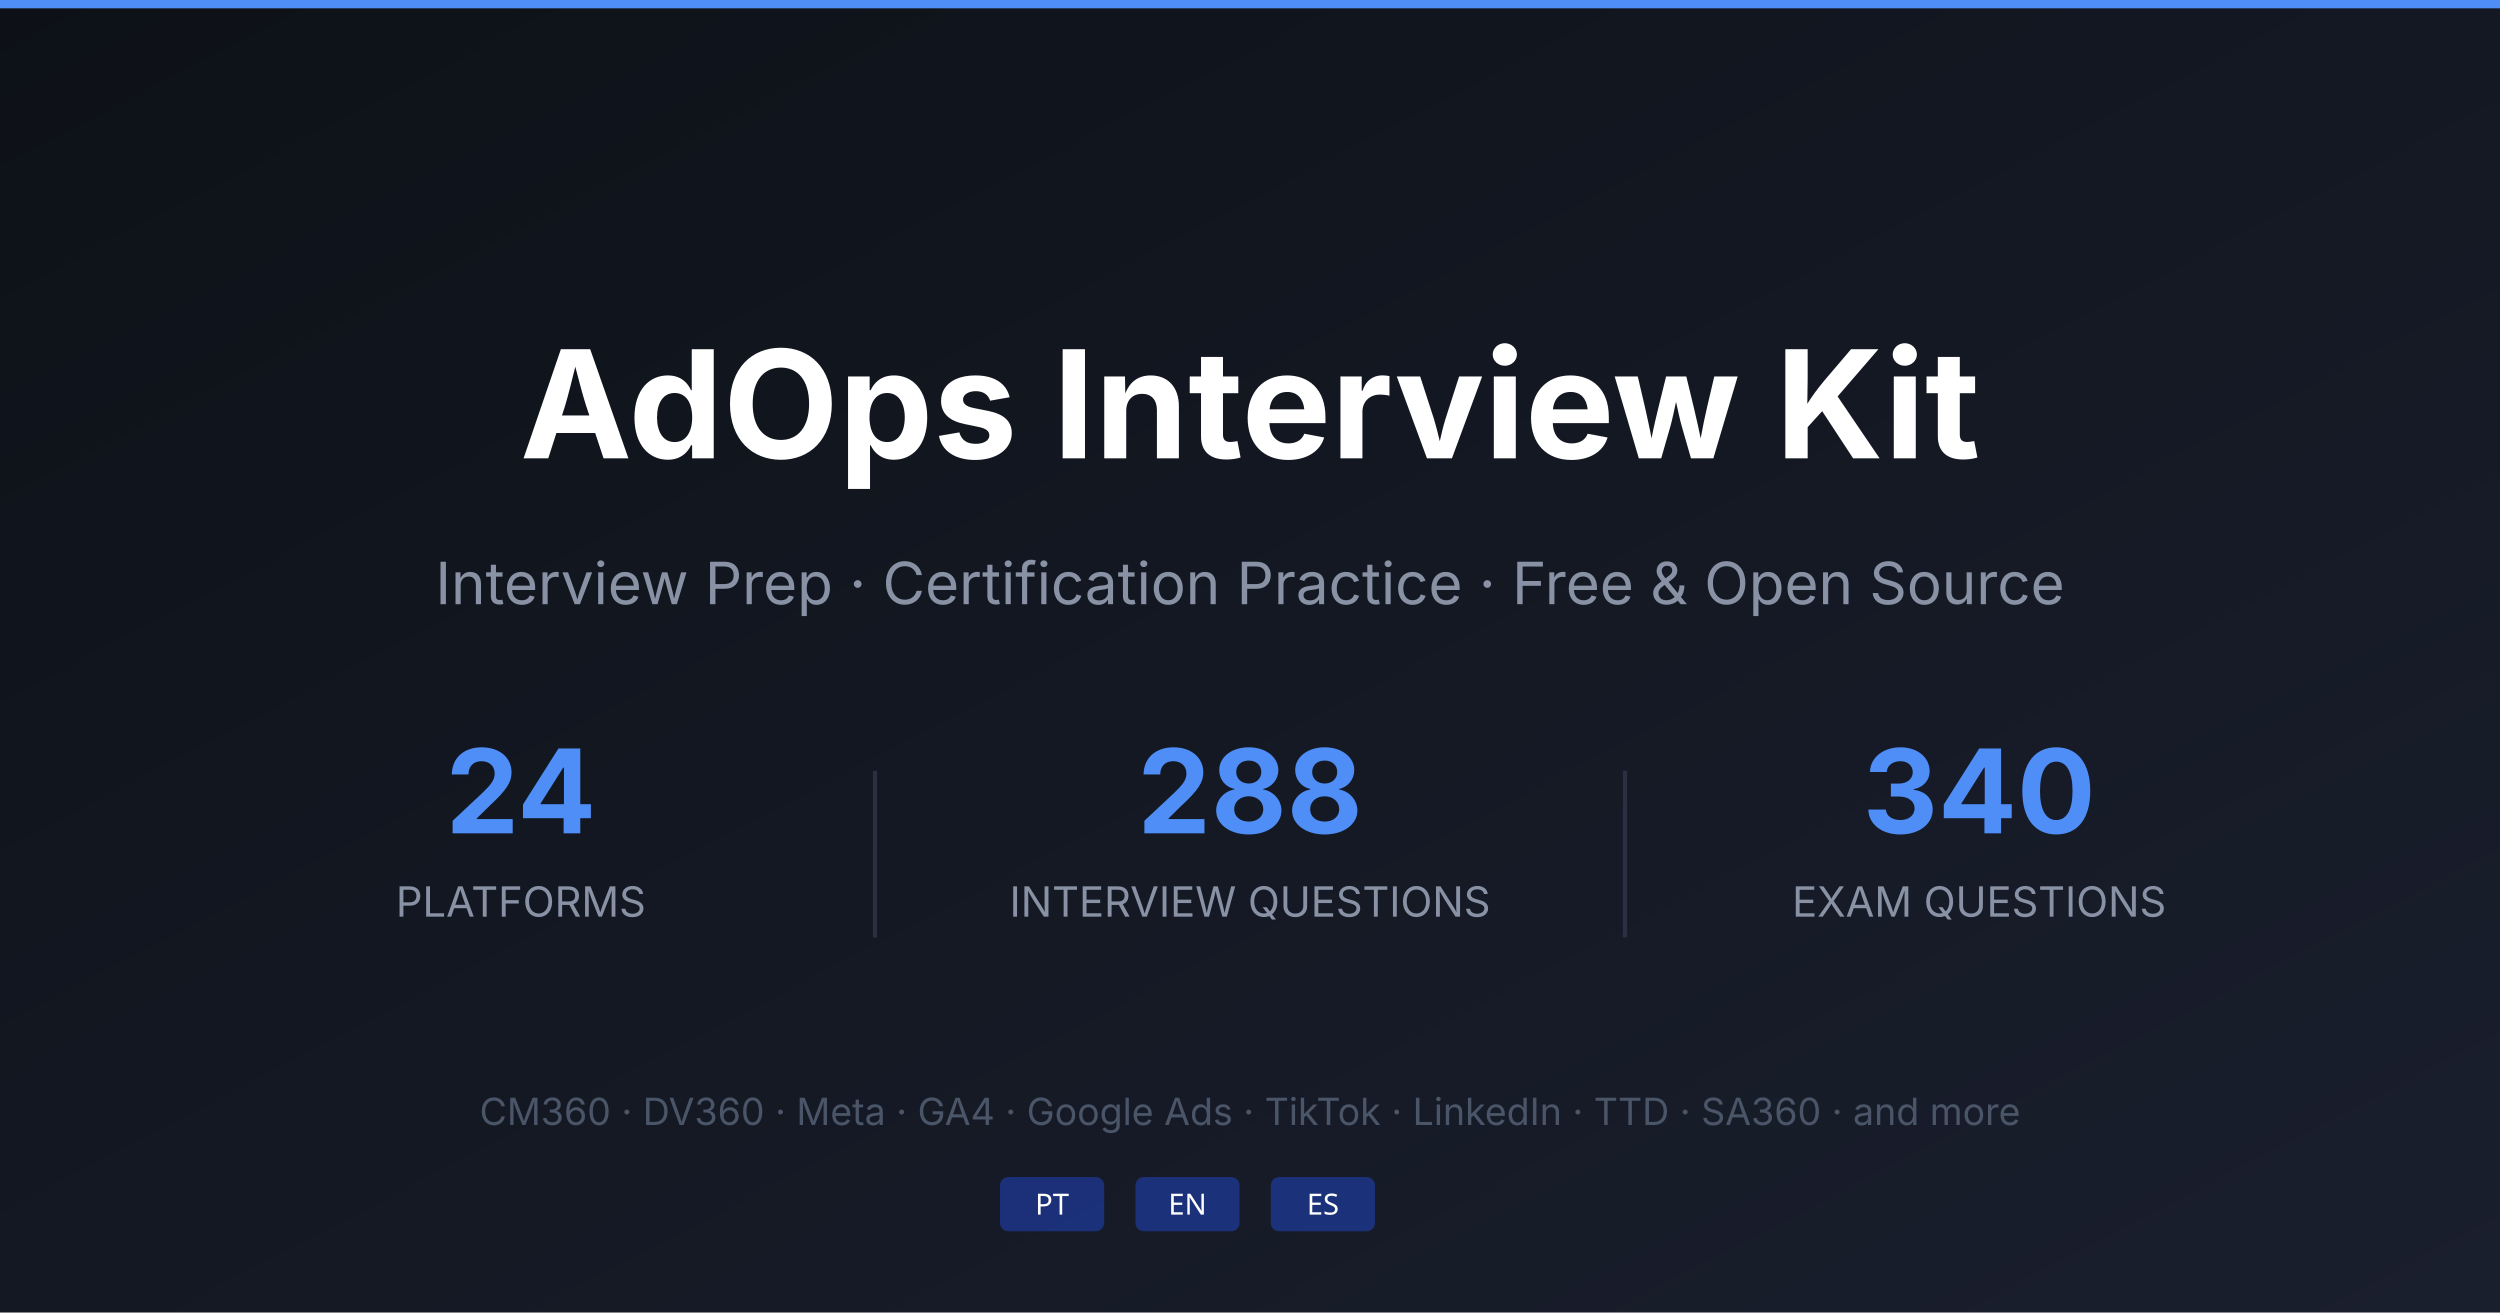
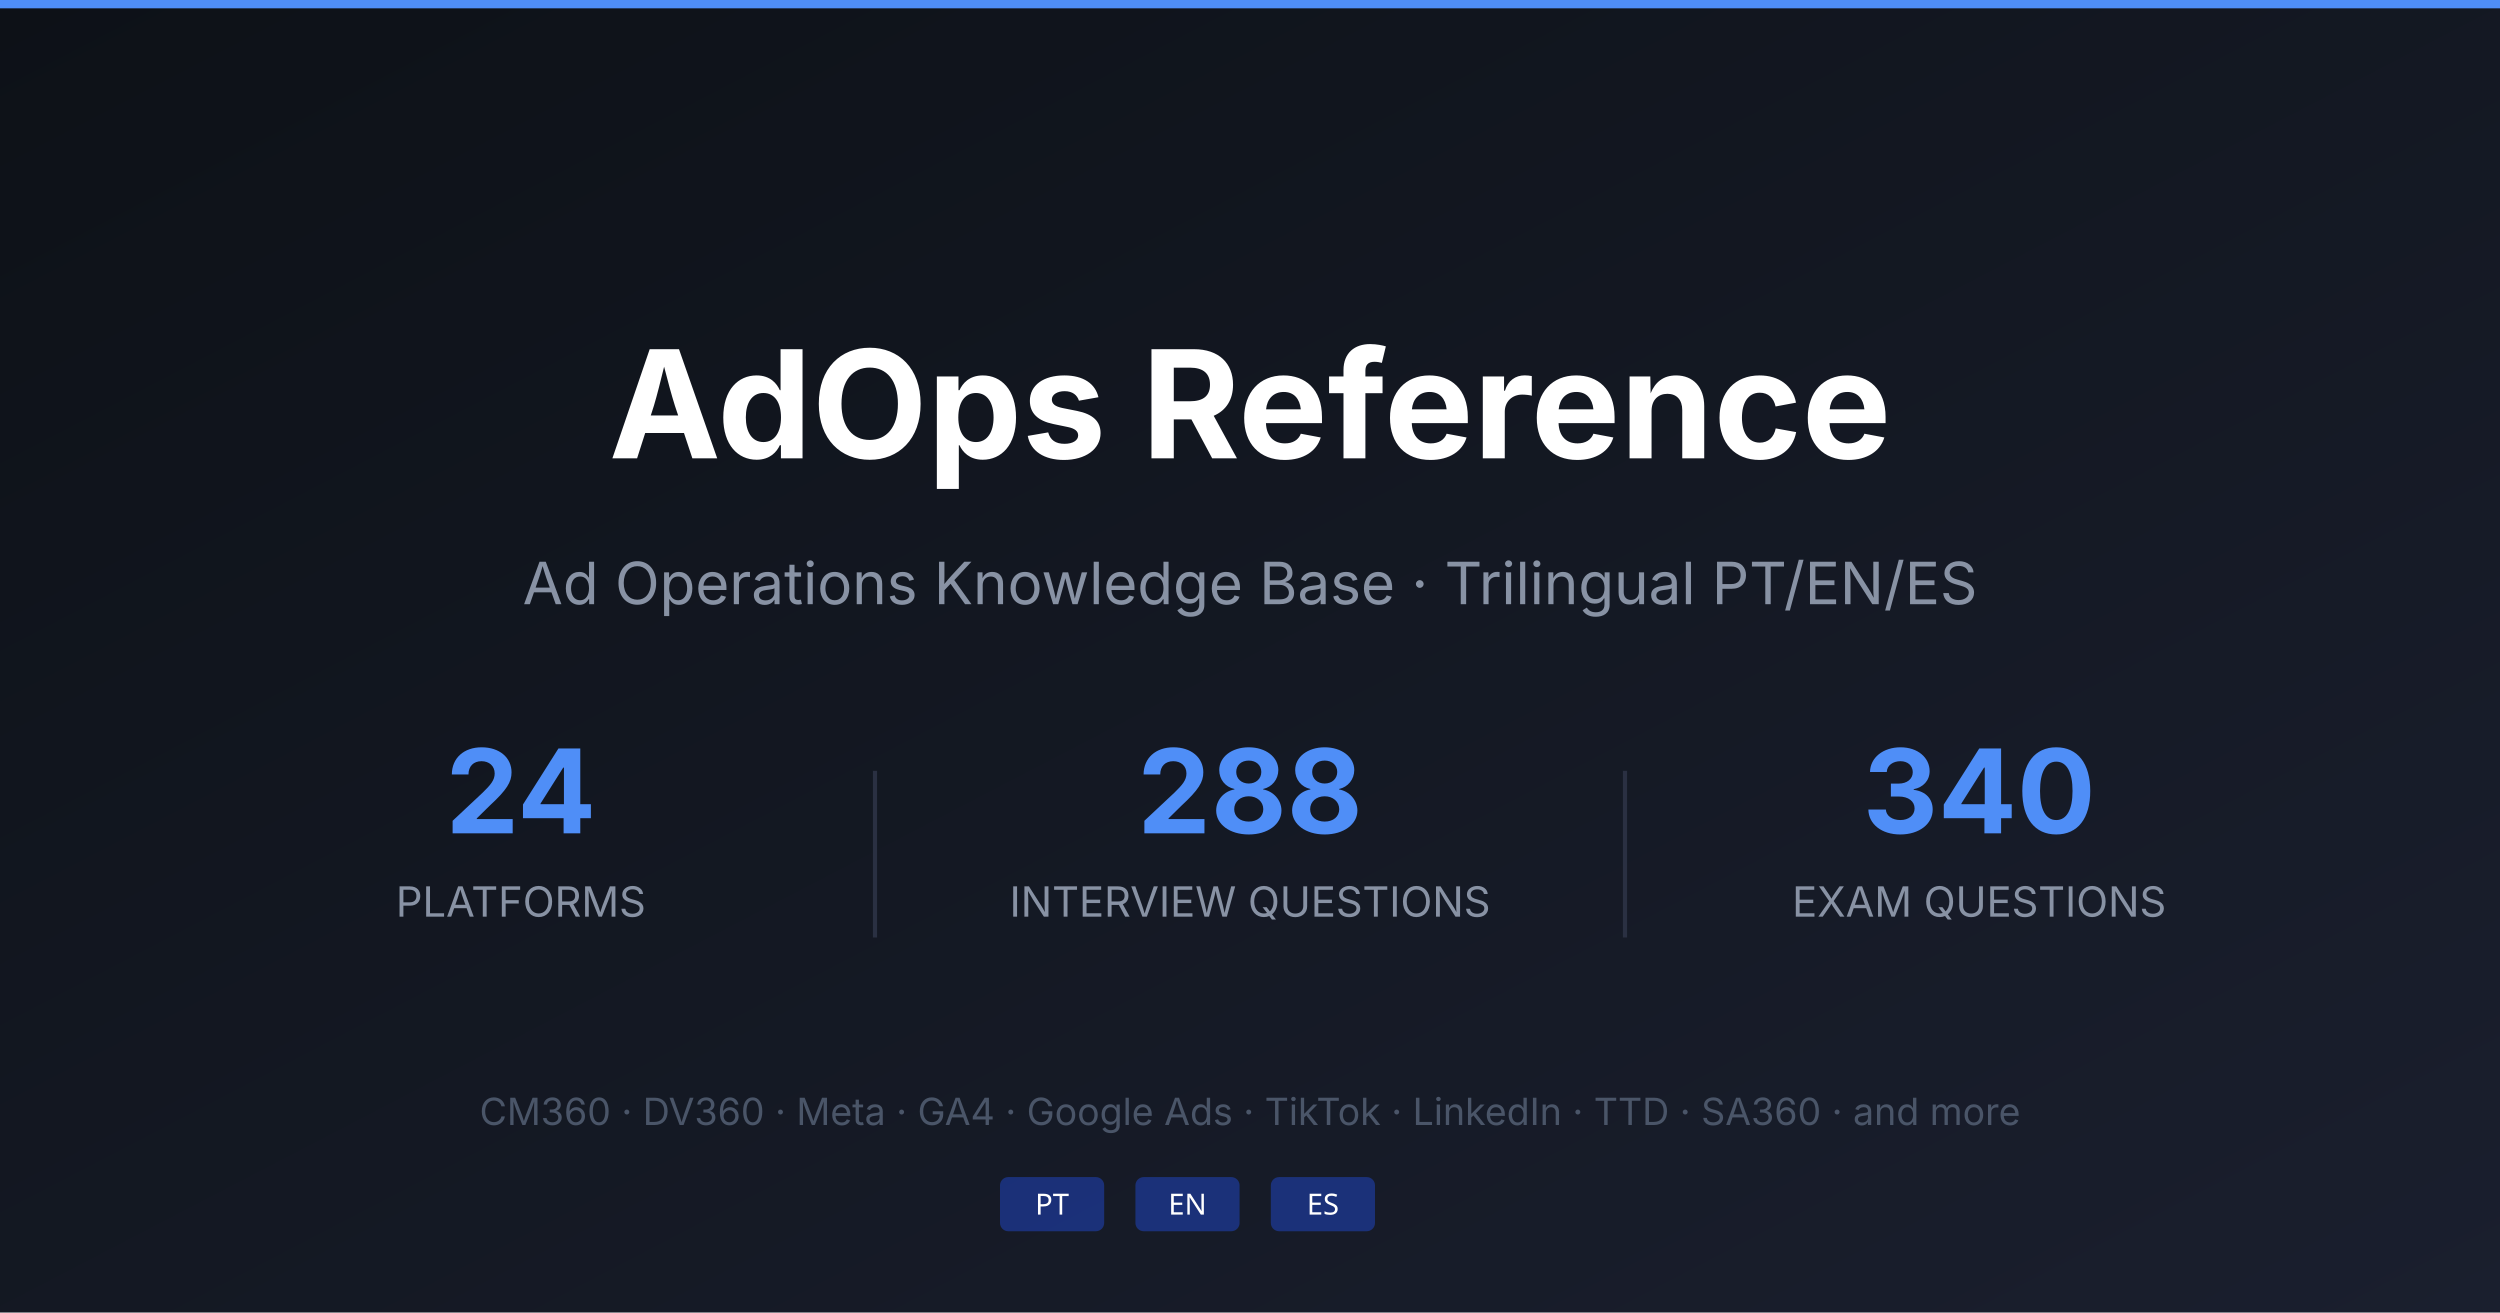
<svg xmlns="http://www.w3.org/2000/svg" width="1200" height="630" viewBox="0 0 1200 630">
  <defs>
    <linearGradient id="bg" x1="0%" y1="0%" x2="100%" y2="100%">
      <stop offset="0%" style="stop-color:#0d1117" />
      <stop offset="100%" style="stop-color:#1a1f2e" />
    </linearGradient>
  </defs>
  <rect width="1200" height="630" fill="url(#bg)" />
  <rect width="1200" height="4" fill="#4f8ef7" />
-   <text x="600" y="220" font-family="system-ui, -apple-system, sans-serif" font-size="72" font-weight="700" fill="white" text-anchor="middle">AdOps Interview Kit</text>
-   <text x="600" y="290" font-family="system-ui, -apple-system, sans-serif" font-size="28" fill="#8892a4" text-anchor="middle">Interview Prep · Certification Practice · Free &amp; Open Source</text>
+   <text x="600" y="220" font-family="system-ui, -apple-system, sans-serif" font-size="72" font-weight="700" fill="white" text-anchor="middle">AdOps Reference</text>
+   <text x="600" y="290" font-family="system-ui, -apple-system, sans-serif" font-size="28" fill="#8892a4" text-anchor="middle">Ad Operations Knowledge Base · Trilingual PT/EN/ES</text>
  <text x="250" y="400" font-family="system-ui, -apple-system, sans-serif" font-size="56" font-weight="700" fill="#4f8ef7" text-anchor="middle">24</text>
  <text x="250" y="440" font-family="system-ui, -apple-system, sans-serif" font-size="20" fill="#8892a4" text-anchor="middle">PLATFORMS</text>
  <text x="600" y="400" font-family="system-ui, -apple-system, sans-serif" font-size="56" font-weight="700" fill="#4f8ef7" text-anchor="middle">288</text>
  <text x="600" y="440" font-family="system-ui, -apple-system, sans-serif" font-size="20" fill="#8892a4" text-anchor="middle">INTERVIEW QUESTIONS</text>
  <text x="950" y="400" font-family="system-ui, -apple-system, sans-serif" font-size="56" font-weight="700" fill="#4f8ef7" text-anchor="middle">340</text>
  <text x="950" y="440" font-family="system-ui, -apple-system, sans-serif" font-size="20" fill="#8892a4" text-anchor="middle">EXAM QUESTIONS</text>
  <line x1="420" y1="370" x2="420" y2="450" stroke="#2a3042" stroke-width="2" />
  <line x1="780" y1="370" x2="780" y2="450" stroke="#2a3042" stroke-width="2" />
  <text x="600" y="540" font-family="system-ui, -apple-system, sans-serif" font-size="18" fill="#4a5568" text-anchor="middle">CM360 · DV360 · Meta · GA4 · Google Ads · TikTok · LinkedIn · TTD · SA360 · and more</text>
  <rect x="480" y="565" width="50" height="26" rx="4" fill="#1e40af" opacity="0.6" />
  <text x="505" y="583" font-family="system-ui" font-size="14" fill="white" text-anchor="middle">PT</text>
  <rect x="545" y="565" width="50" height="26" rx="4" fill="#1e40af" opacity="0.6" />
  <text x="570" y="583" font-family="system-ui" font-size="14" fill="white" text-anchor="middle">EN</text>
  <rect x="610" y="565" width="50" height="26" rx="4" fill="#1e40af" opacity="0.6" />
  <text x="635" y="583" font-family="system-ui" font-size="14" fill="white" text-anchor="middle">ES</text>
</svg>
